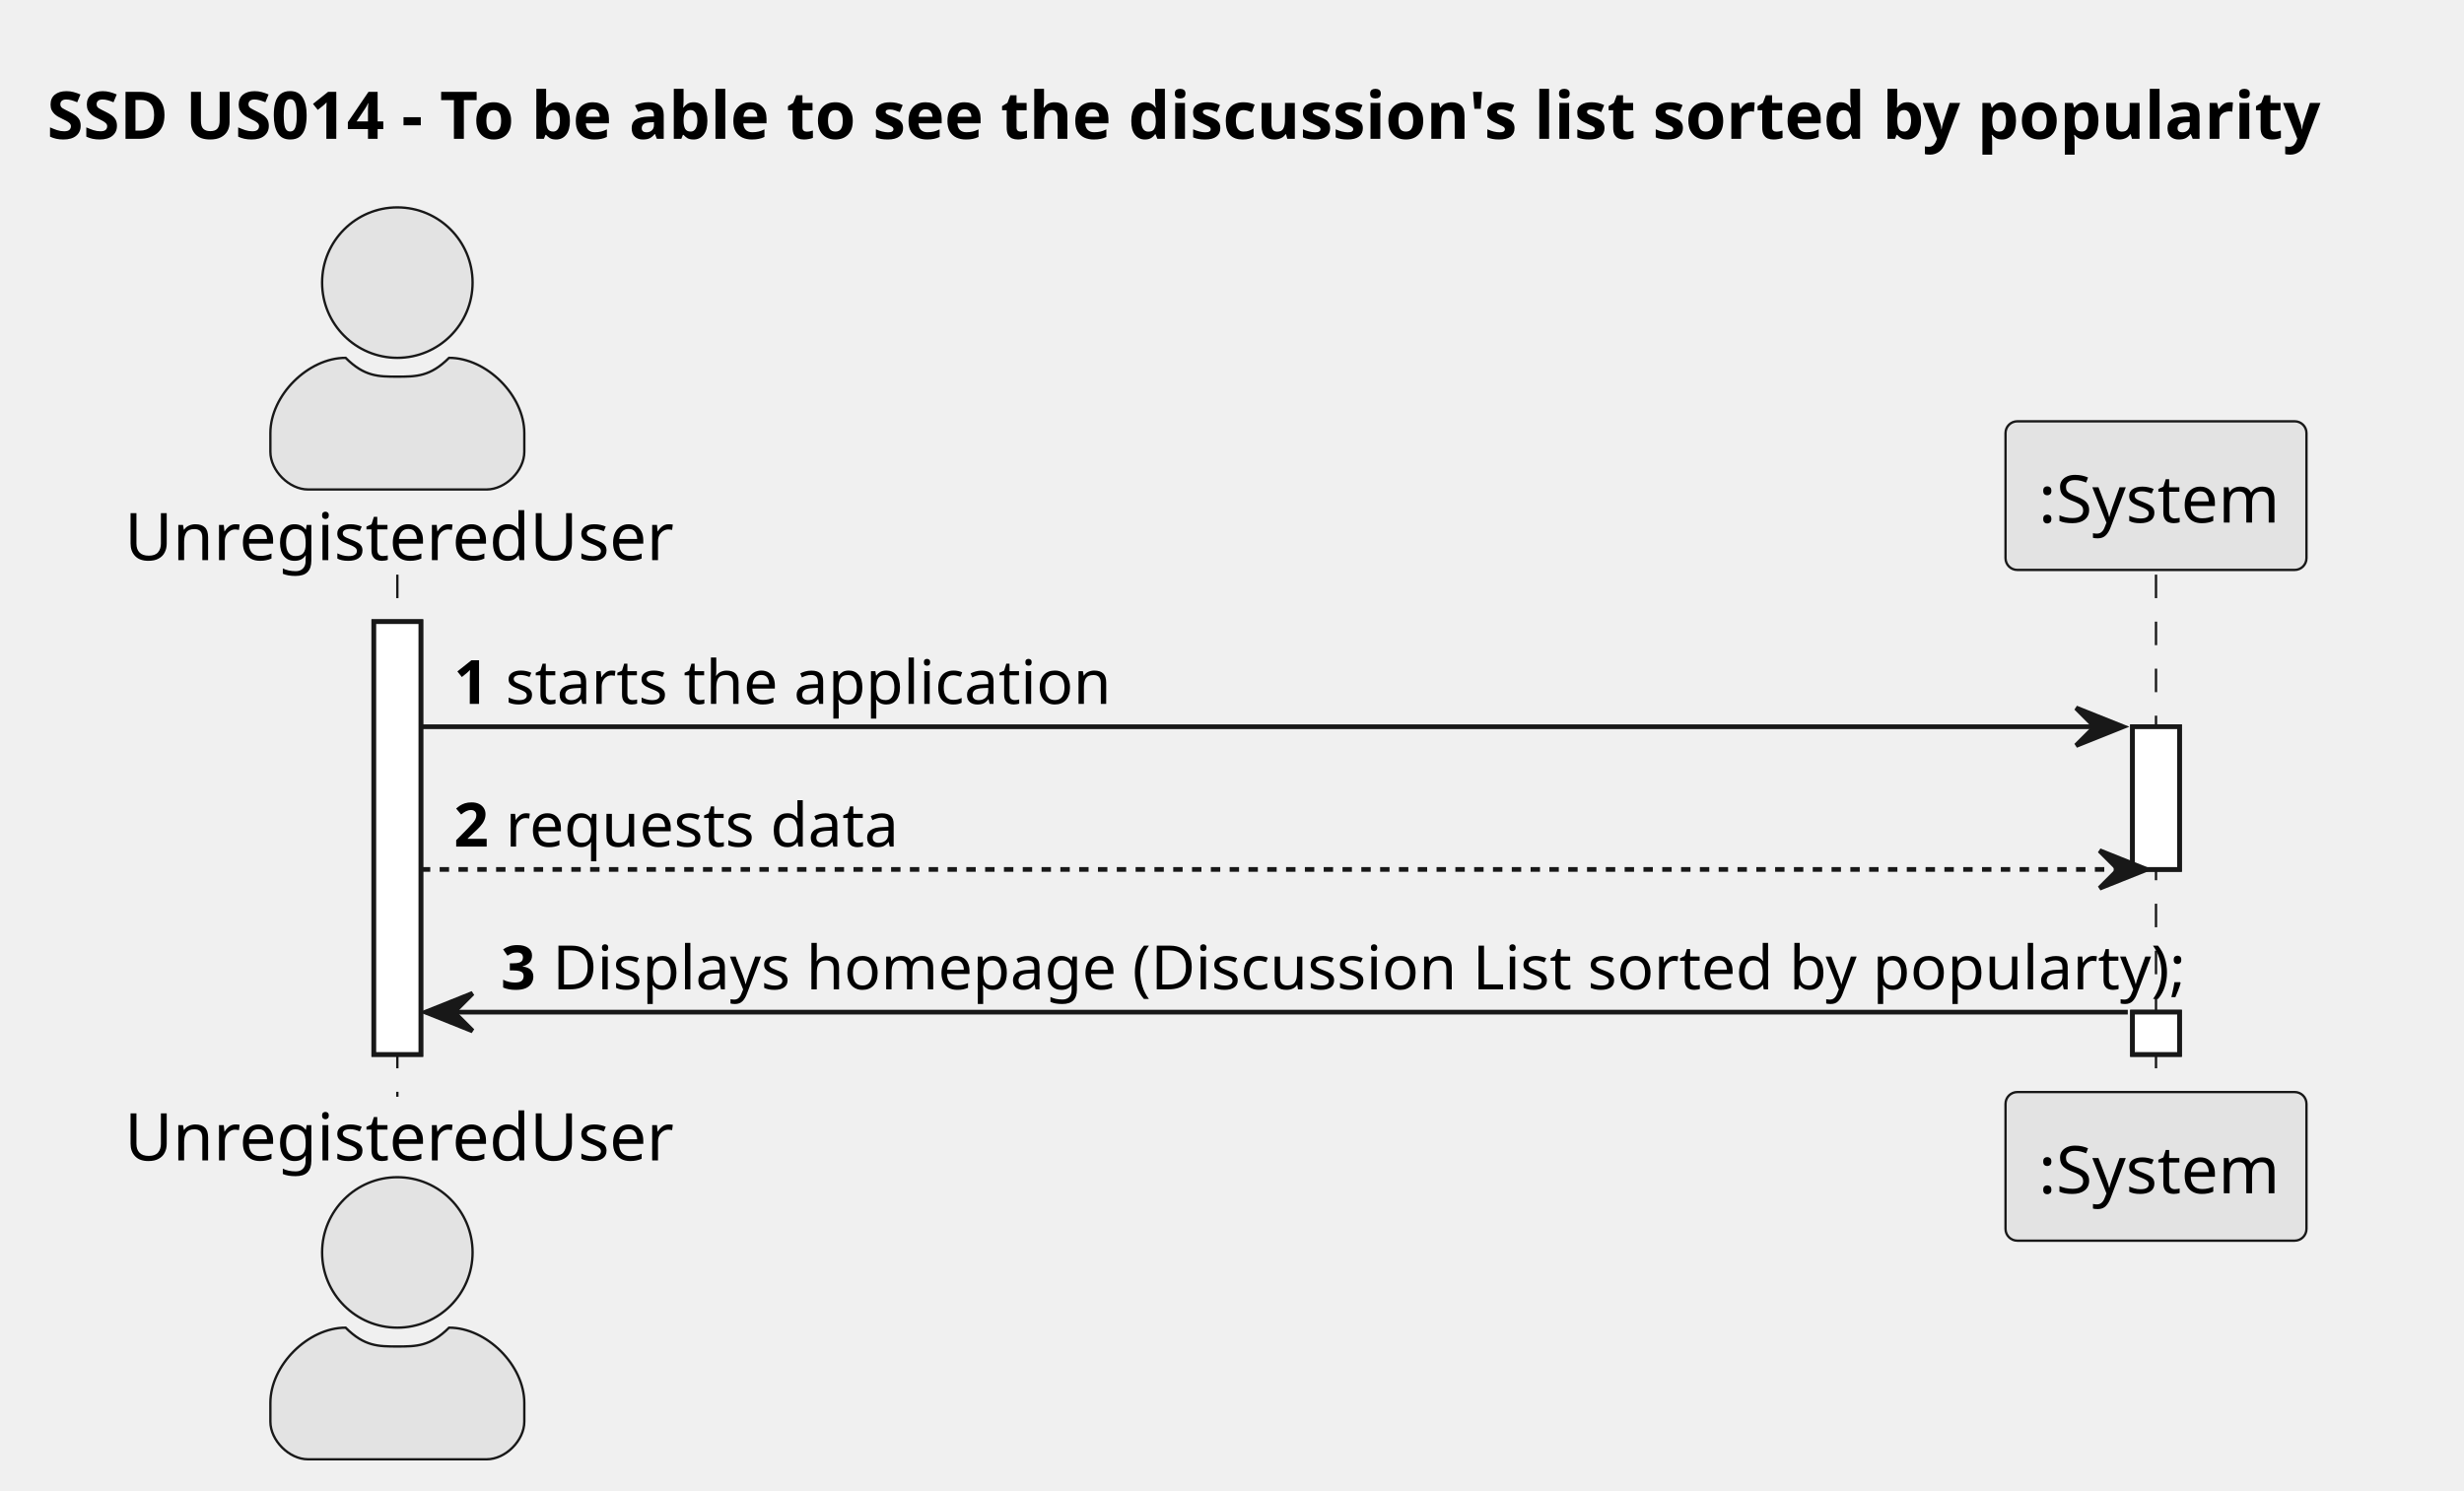
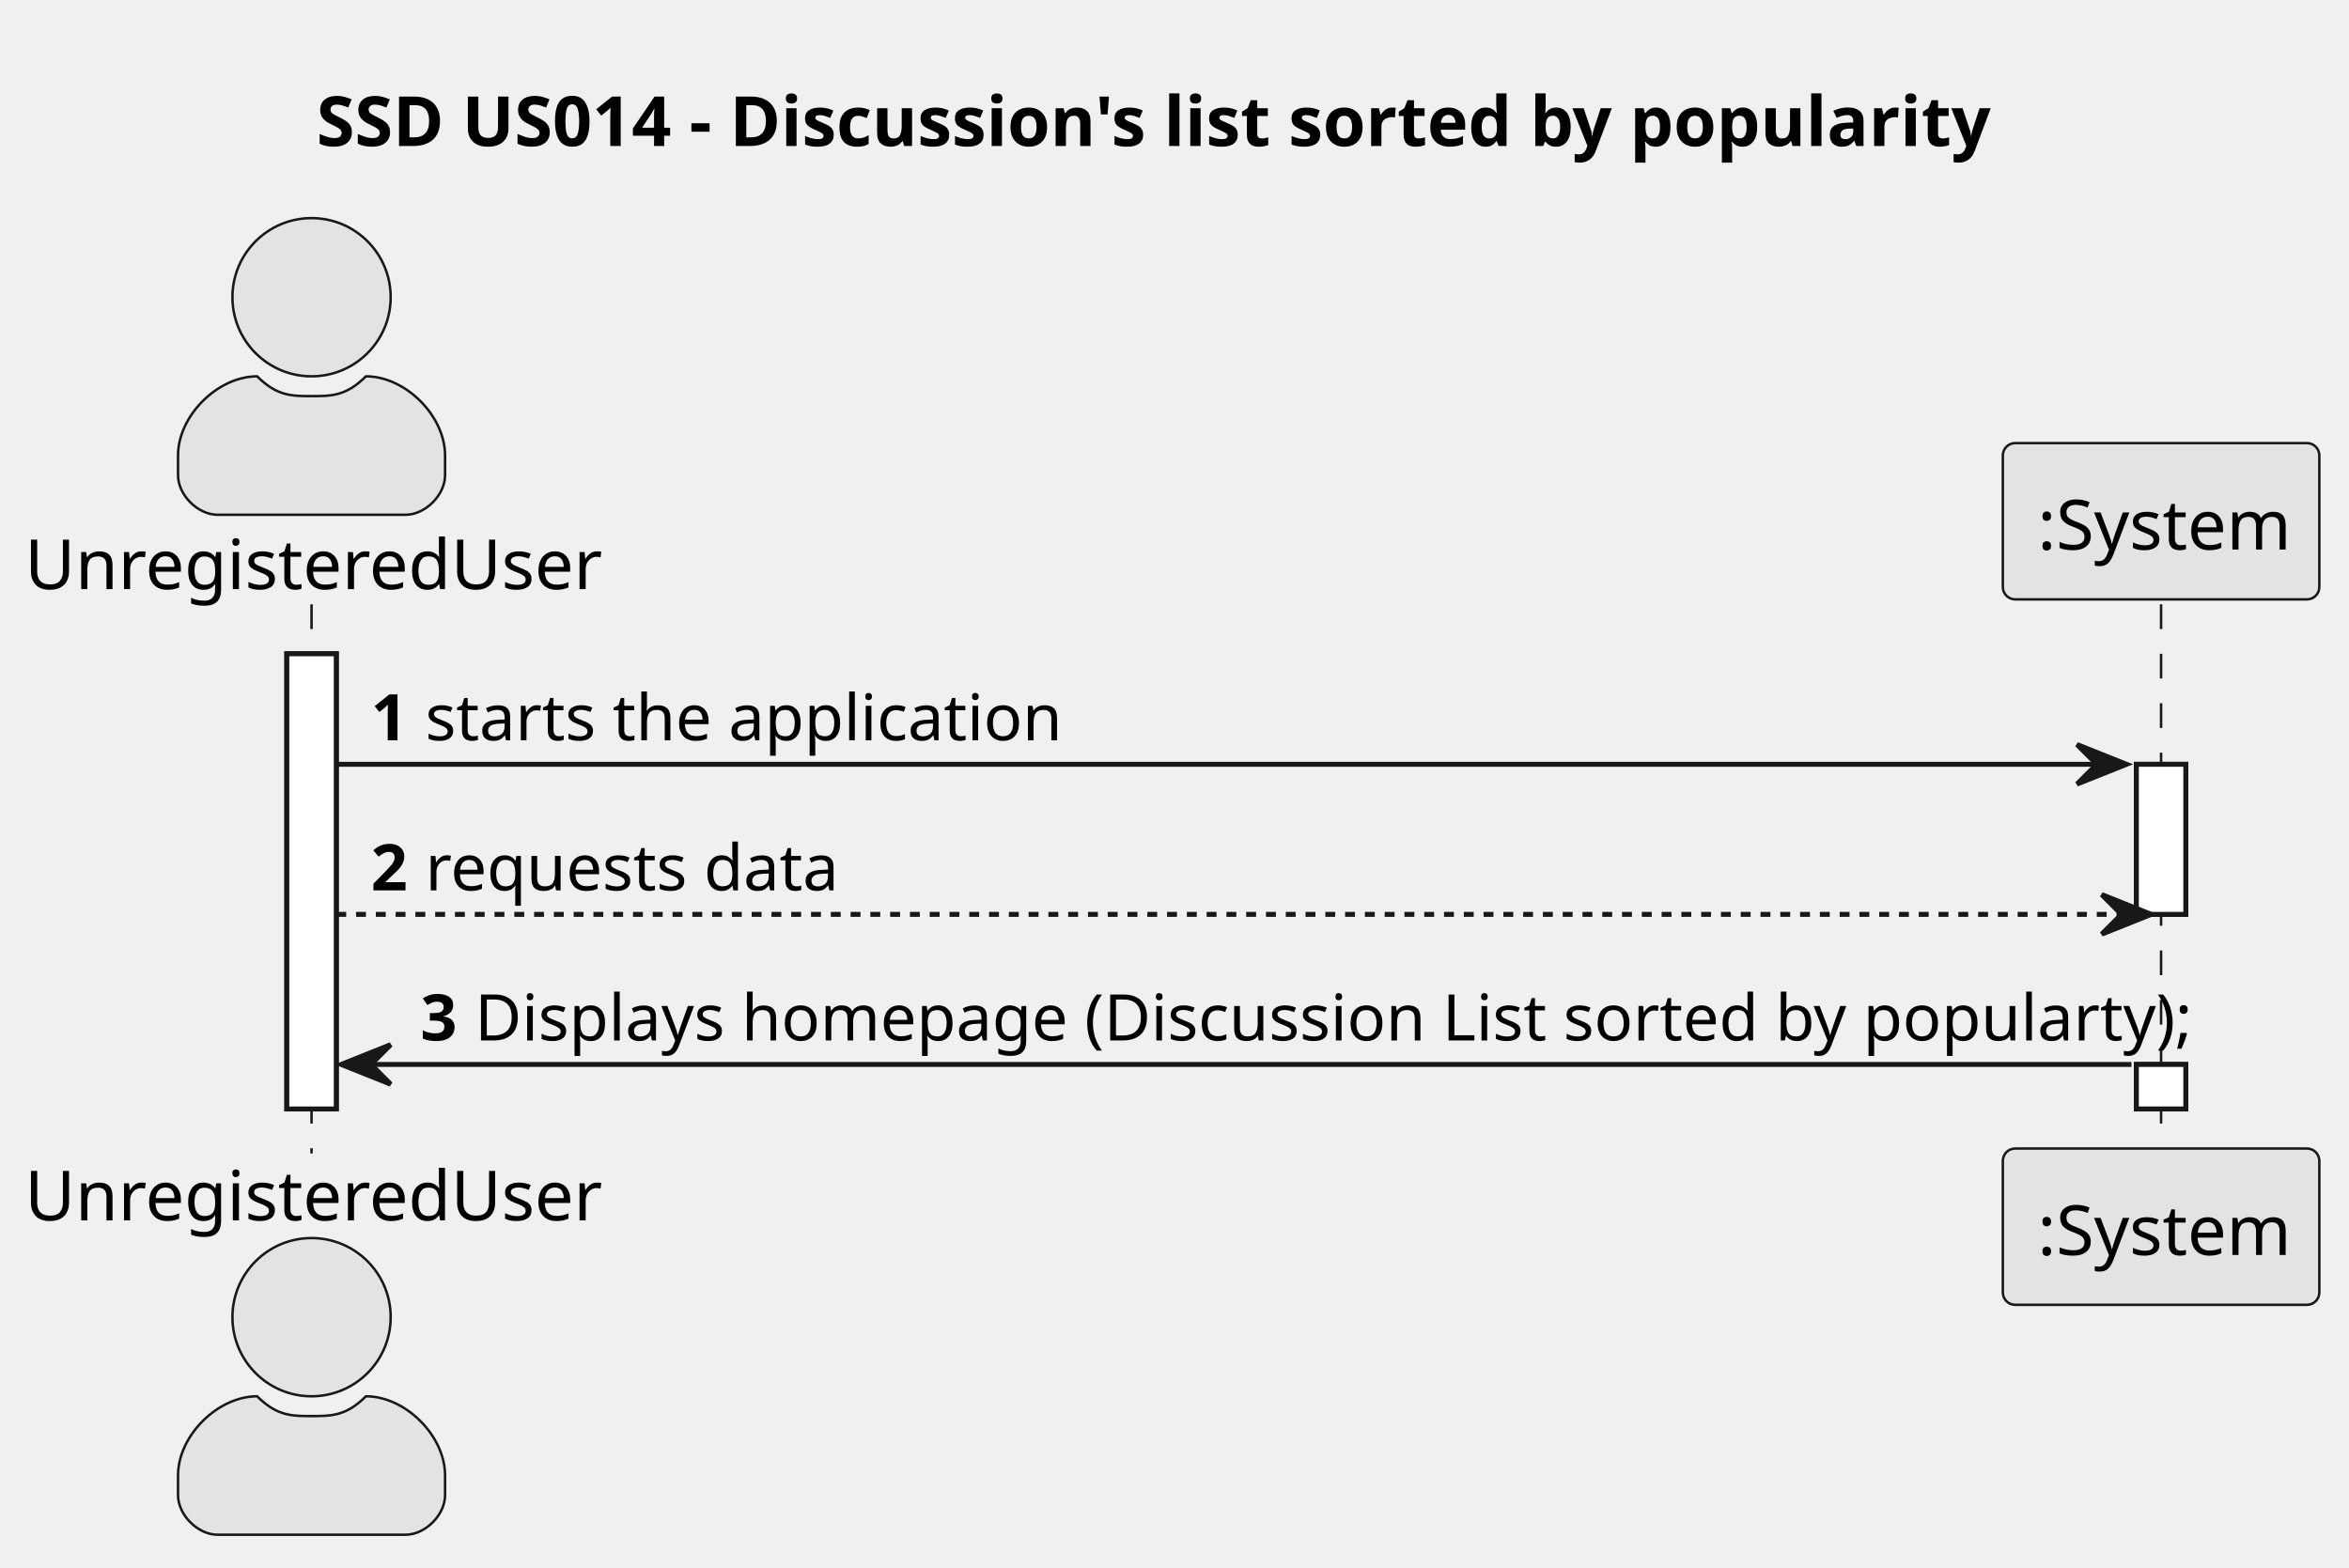
- <svg xmlns="http://www.w3.org/2000/svg" contentStyleType="text/css" height="317px" preserveAspectRatio="none" style="width:524px;height:317px;background:#FFFFFF;" version="1.1" viewBox="0 0 524 317" width="524px" zoomAndPan="magnify">
+ <svg xmlns="http://www.w3.org/2000/svg" contentStyleType="text/css" height="317px" preserveAspectRatio="none" style="width:475px;height:317px;background:#FFFFFF;" version="1.1" viewBox="0 0 475 317" width="475px" zoomAndPan="magnify">
  <defs />
  <g>
-     <text fill="#000000" font-family="sans-serif" font-size="14" font-weight="bold" lengthAdjust="spacing" textLength="496" x="10" y="29.533">SSD US014 - To be able to see the discussion's list sorted by popularity</text>
-     <rect fill="#FFFFFF" height="92.055" style="stroke:#181818;stroke-width:1.0;" width="10" x="79.5" y="132.219" />
-     <rect fill="#FFFFFF" height="30.352" style="stroke:#181818;stroke-width:1.0;" width="10" x="453.5" y="154.57" />
-     <rect fill="#FFFFFF" height="9" style="stroke:#181818;stroke-width:1.0;" width="10" x="453.5" y="215.273" />
-     <line style="stroke:#181818;stroke-width:0.5;stroke-dasharray:5.0,5.0;" x1="84.5" x2="84.5" y1="122.219" y2="233.273" />
-     <line style="stroke:#181818;stroke-width:0.5;stroke-dasharray:5.0,5.0;" x1="458.5" x2="458.5" y1="122.219" y2="233.273" />
-     <text fill="#000000" font-family="sans-serif" font-size="14" lengthAdjust="spacing" textLength="110" x="26.5" y="119.143">UnregisteredUser</text>
-     <ellipse cx="84.5" cy="60.109" fill="#E3E3E3" rx="16" ry="16" style="stroke:#181818;stroke-width:0.5;" />
-     <path d="M84.5,80.109 C88.5,80.109 91.5,80.109 95.5,76.109 C103.5,76.109 111.5,84.109 111.5,92.109 L111.5,96.109 C111.5,100.109 107.5,104.109 103.5,104.109 L65.5,104.109 C61.5,104.109 57.5,100.109 57.5,96.109 L57.5,92.109 C57.5,84.109 65.5,76.109 73.5,76.109 C77.5,80.109 80.5,80.109 84.5,80.109 " fill="#E3E3E3" style="stroke:#181818;stroke-width:0.5;" />
-     <text fill="#000000" font-family="sans-serif" font-size="14" lengthAdjust="spacing" textLength="110" x="26.5" y="246.807">UnregisteredUser</text>
-     <ellipse cx="84.5" cy="266.383" fill="#E3E3E3" rx="16" ry="16" style="stroke:#181818;stroke-width:0.5;" />
-     <path d="M84.5,286.383 C88.5,286.383 91.5,286.383 95.5,282.383 C103.5,282.383 111.5,290.383 111.5,298.383 L111.5,302.383 C111.5,306.383 107.5,310.383 103.5,310.383 L65.5,310.383 C61.5,310.383 57.5,306.383 57.5,302.383 L57.5,298.383 C57.5,290.383 65.5,282.383 73.5,282.383 C77.5,286.383 80.5,286.383 84.5,286.383 " fill="#E3E3E3" style="stroke:#181818;stroke-width:0.5;" />
-     <rect fill="#E3E3E3" height="31.609" rx="2.5" ry="2.5" style="stroke:#181818;stroke-width:0.5;" width="64" x="426.5" y="89.609" />
-     <text fill="#000000" font-family="sans-serif" font-size="14" lengthAdjust="spacing" textLength="50" x="433.5" y="111.143">:System</text>
-     <rect fill="#E3E3E3" height="31.609" rx="2.5" ry="2.5" style="stroke:#181818;stroke-width:0.5;" width="64" x="426.5" y="232.273" />
-     <text fill="#000000" font-family="sans-serif" font-size="14" lengthAdjust="spacing" textLength="50" x="433.5" y="253.807">:System</text>
-     <rect fill="#FFFFFF" height="92.055" style="stroke:#181818;stroke-width:1.0;" width="10" x="79.5" y="132.219" />
-     <rect fill="#FFFFFF" height="30.352" style="stroke:#181818;stroke-width:1.0;" width="10" x="453.5" y="154.57" />
-     <rect fill="#FFFFFF" height="9" style="stroke:#181818;stroke-width:1.0;" width="10" x="453.5" y="215.273" />
-     <polygon fill="#181818" points="441.5,150.57,451.5,154.57,441.5,158.57,445.5,154.57" style="stroke:#181818;stroke-width:1.0;" />
-     <line style="stroke:#181818;stroke-width:1.0;" x1="89.5" x2="447.5" y1="154.57" y2="154.57" />
-     <text fill="#000000" font-family="sans-serif" font-size="13" font-weight="bold" lengthAdjust="spacing" textLength="7" x="96.5" y="149.714">1</text>
-     <text fill="#000000" font-family="sans-serif" font-size="13" lengthAdjust="spacing" textLength="121" x="107.5" y="149.714">starts the application</text>
-     <polygon fill="#181818" points="446.5,180.922,456.5,184.922,446.5,188.922,450.5,184.922" style="stroke:#181818;stroke-width:1.0;" />
-     <line style="stroke:#181818;stroke-width:1.0;stroke-dasharray:2.0,2.0;" x1="89.5" x2="452.5" y1="184.922" y2="184.922" />
-     <text fill="#000000" font-family="sans-serif" font-size="13" font-weight="bold" lengthAdjust="spacing" textLength="7" x="96.5" y="180.065">2</text>
-     <text fill="#000000" font-family="sans-serif" font-size="13" lengthAdjust="spacing" textLength="79" x="107.5" y="180.065">requests data</text>
-     <polygon fill="#181818" points="100.5,211.273,90.5,215.273,100.5,219.273,96.5,215.273" style="stroke:#181818;stroke-width:1.0;" />
-     <line style="stroke:#181818;stroke-width:1.0;" x1="94.5" x2="452.5" y1="215.273" y2="215.273" />
-     <text fill="#000000" font-family="sans-serif" font-size="13" font-weight="bold" lengthAdjust="spacing" textLength="7" x="106.5" y="210.417">3</text>
-     <text fill="#000000" font-family="sans-serif" font-size="13" lengthAdjust="spacing" textLength="334" x="117.5" y="210.417">Displays homepage (Discussion List sorted by popularty);</text>
+     <text fill="#000000" font-family="sans-serif" font-size="14" font-weight="bold" lengthAdjust="spacing" textLength="345" x="64" y="29.533">SSD US014 - Discussion's list sorted by popularity</text>
+     <rect fill="#FFFFFF" height="92.055" style="stroke:#181818;stroke-width:1.0;" width="10" x="58" y="132.219" />
+     <rect fill="#FFFFFF" height="30.352" style="stroke:#181818;stroke-width:1.0;" width="10" x="432" y="154.57" />
+     <rect fill="#FFFFFF" height="9" style="stroke:#181818;stroke-width:1.0;" width="10" x="432" y="215.273" />
+     <line style="stroke:#181818;stroke-width:0.5;stroke-dasharray:5.0,5.0;" x1="63" x2="63" y1="122.219" y2="233.273" />
+     <line style="stroke:#181818;stroke-width:0.5;stroke-dasharray:5.0,5.0;" x1="437" x2="437" y1="122.219" y2="233.273" />
+     <text fill="#000000" font-family="sans-serif" font-size="14" lengthAdjust="spacing" textLength="110" x="5" y="119.143">UnregisteredUser</text>
+     <ellipse cx="63" cy="60.109" fill="#E3E3E3" rx="16" ry="16" style="stroke:#181818;stroke-width:0.5;" />
+     <path d="M63,80.109 C67,80.109 70,80.109 74,76.109 C82,76.109 90,84.109 90,92.109 L90,96.109 C90,100.109 86,104.109 82,104.109 L44,104.109 C40,104.109 36,100.109 36,96.109 L36,92.109 C36,84.109 44,76.109 52,76.109 C56,80.109 59,80.109 63,80.109 " fill="#E3E3E3" style="stroke:#181818;stroke-width:0.5;" />
+     <text fill="#000000" font-family="sans-serif" font-size="14" lengthAdjust="spacing" textLength="110" x="5" y="246.807">UnregisteredUser</text>
+     <ellipse cx="63" cy="266.383" fill="#E3E3E3" rx="16" ry="16" style="stroke:#181818;stroke-width:0.5;" />
+     <path d="M63,286.383 C67,286.383 70,286.383 74,282.383 C82,282.383 90,290.383 90,298.383 L90,302.383 C90,306.383 86,310.383 82,310.383 L44,310.383 C40,310.383 36,306.383 36,302.383 L36,298.383 C36,290.383 44,282.383 52,282.383 C56,286.383 59,286.383 63,286.383 " fill="#E3E3E3" style="stroke:#181818;stroke-width:0.5;" />
+     <rect fill="#E3E3E3" height="31.609" rx="2.5" ry="2.5" style="stroke:#181818;stroke-width:0.5;" width="64" x="405" y="89.609" />
+     <text fill="#000000" font-family="sans-serif" font-size="14" lengthAdjust="spacing" textLength="50" x="412" y="111.143">:System</text>
+     <rect fill="#E3E3E3" height="31.609" rx="2.5" ry="2.5" style="stroke:#181818;stroke-width:0.5;" width="64" x="405" y="232.273" />
+     <text fill="#000000" font-family="sans-serif" font-size="14" lengthAdjust="spacing" textLength="50" x="412" y="253.807">:System</text>
+     <rect fill="#FFFFFF" height="92.055" style="stroke:#181818;stroke-width:1.0;" width="10" x="58" y="132.219" />
+     <rect fill="#FFFFFF" height="30.352" style="stroke:#181818;stroke-width:1.0;" width="10" x="432" y="154.57" />
+     <rect fill="#FFFFFF" height="9" style="stroke:#181818;stroke-width:1.0;" width="10" x="432" y="215.273" />
+     <polygon fill="#181818" points="420,150.57,430,154.57,420,158.57,424,154.57" style="stroke:#181818;stroke-width:1.0;" />
+     <line style="stroke:#181818;stroke-width:1.0;" x1="68" x2="426" y1="154.57" y2="154.57" />
+     <text fill="#000000" font-family="sans-serif" font-size="13" font-weight="bold" lengthAdjust="spacing" textLength="7" x="75" y="149.714">1</text>
+     <text fill="#000000" font-family="sans-serif" font-size="13" lengthAdjust="spacing" textLength="121" x="86" y="149.714">starts the application</text>
+     <polygon fill="#181818" points="425,180.922,435,184.922,425,188.922,429,184.922" style="stroke:#181818;stroke-width:1.0;" />
+     <line style="stroke:#181818;stroke-width:1.0;stroke-dasharray:2.0,2.0;" x1="68" x2="431" y1="184.922" y2="184.922" />
+     <text fill="#000000" font-family="sans-serif" font-size="13" font-weight="bold" lengthAdjust="spacing" textLength="7" x="75" y="180.065">2</text>
+     <text fill="#000000" font-family="sans-serif" font-size="13" lengthAdjust="spacing" textLength="79" x="86" y="180.065">requests data</text>
+     <polygon fill="#181818" points="79,211.273,69,215.273,79,219.273,75,215.273" style="stroke:#181818;stroke-width:1.0;" />
+     <line style="stroke:#181818;stroke-width:1.0;" x1="73" x2="431" y1="215.273" y2="215.273" />
+     <text fill="#000000" font-family="sans-serif" font-size="13" font-weight="bold" lengthAdjust="spacing" textLength="7" x="85" y="210.417">3</text>
+     <text fill="#000000" font-family="sans-serif" font-size="13" lengthAdjust="spacing" textLength="334" x="96" y="210.417">Displays homepage (Discussion List sorted by popularty);</text>
  </g>
</svg>
